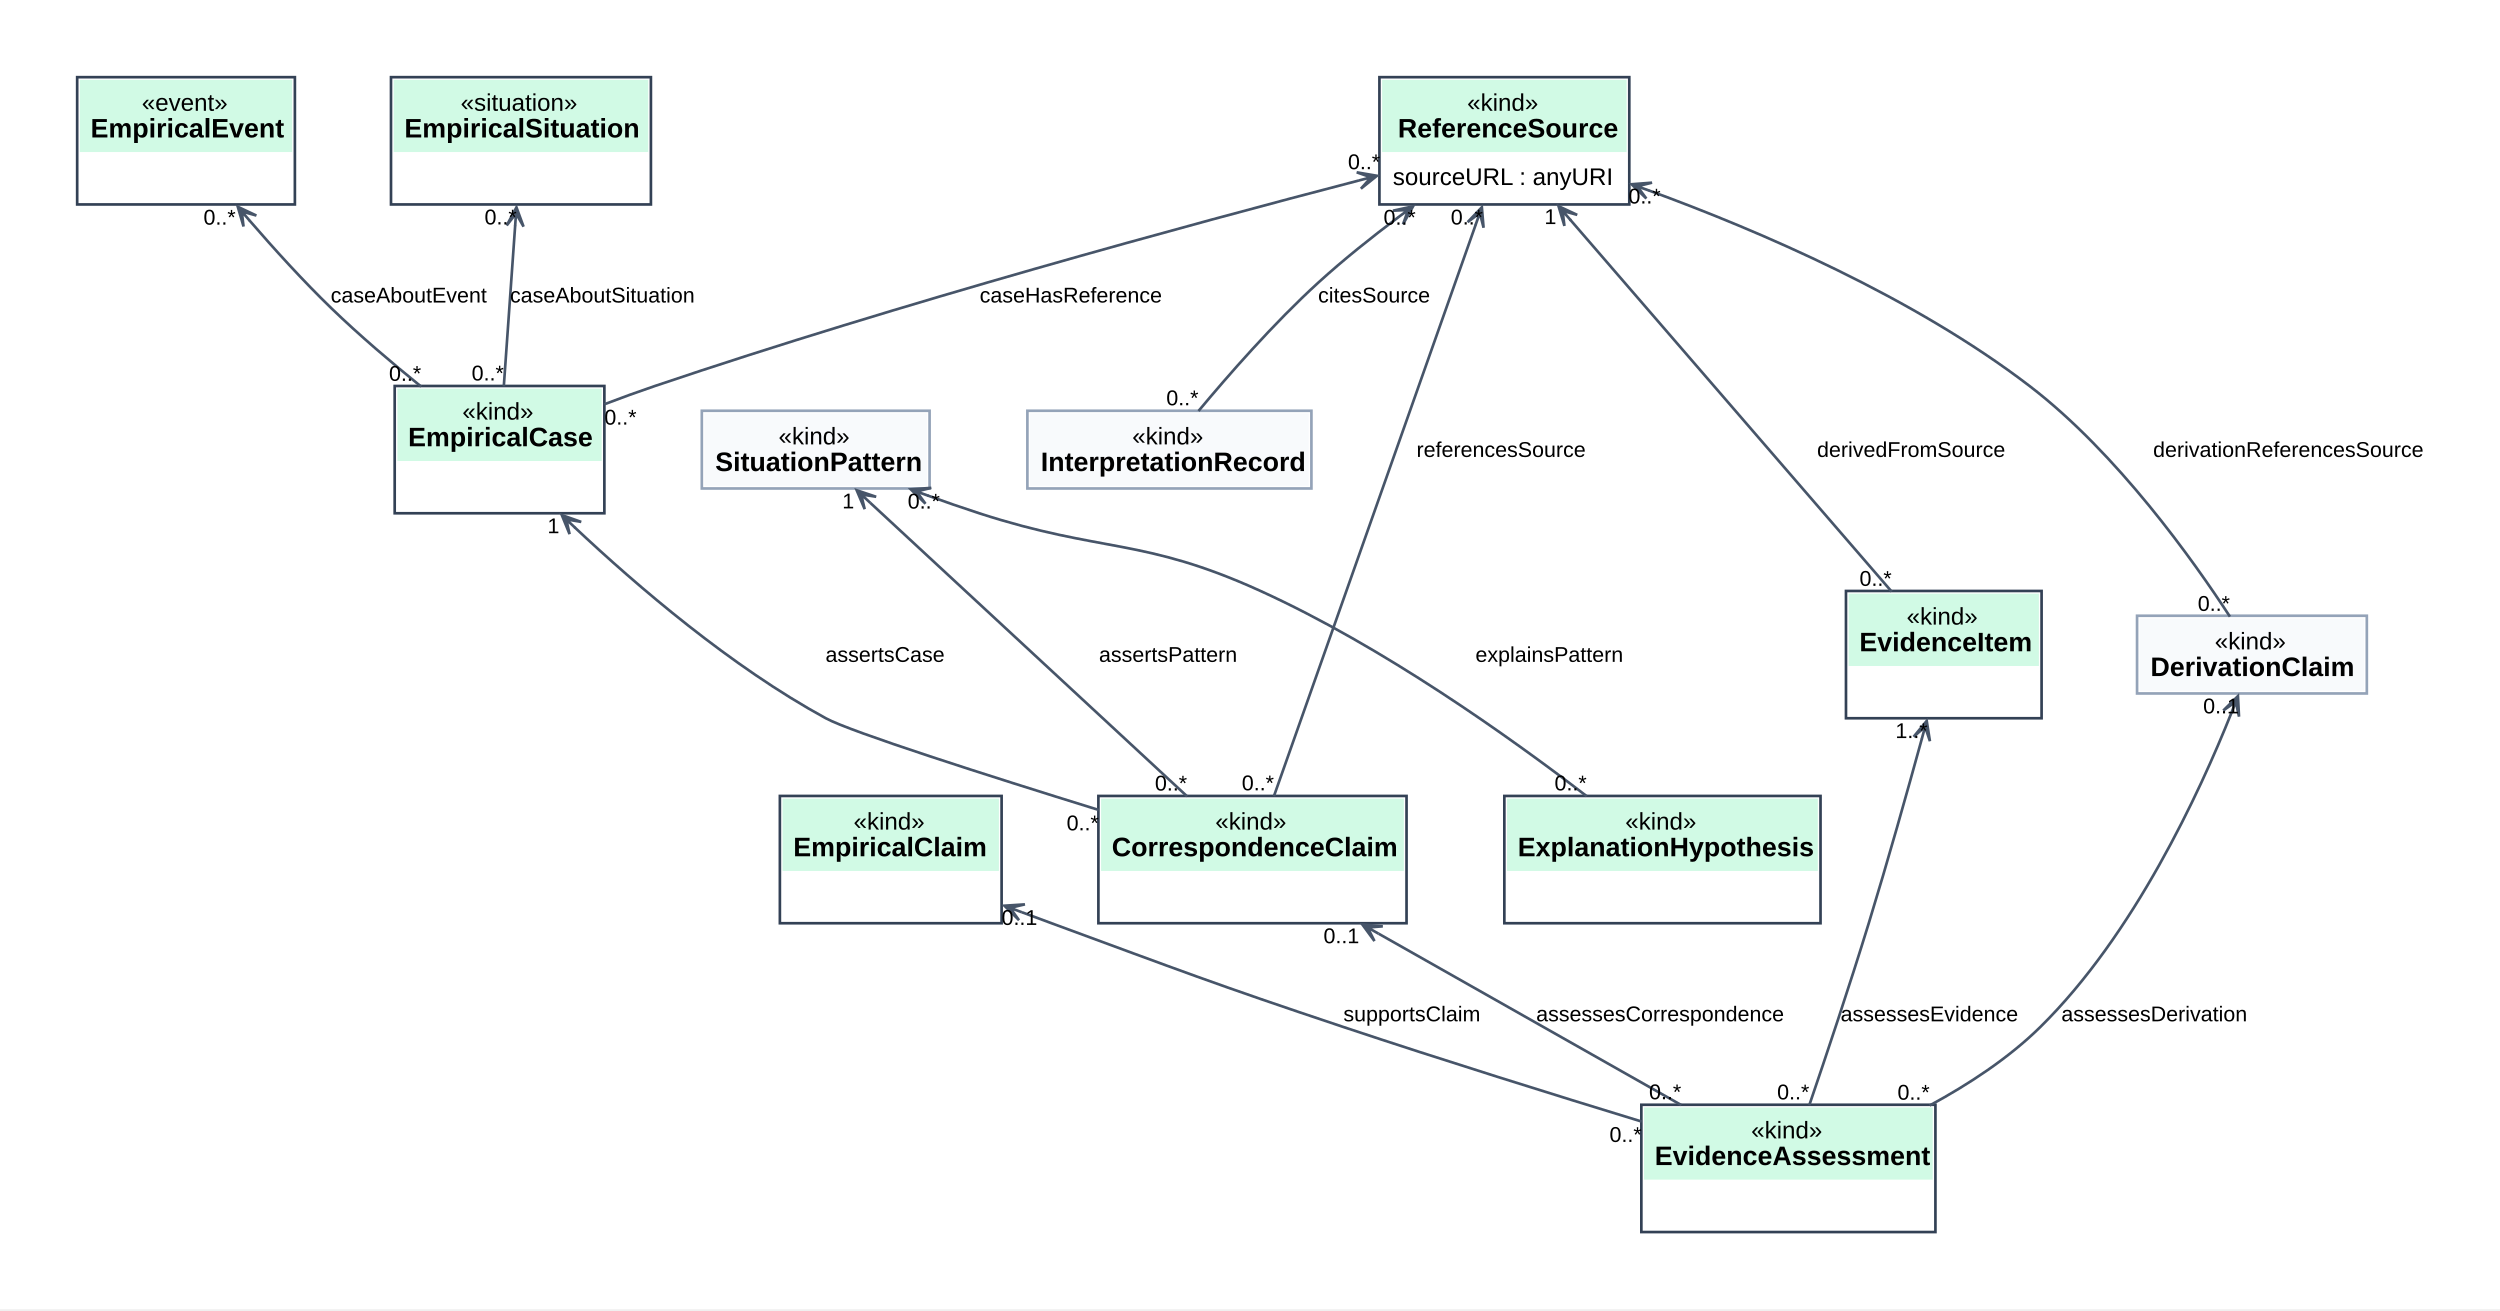
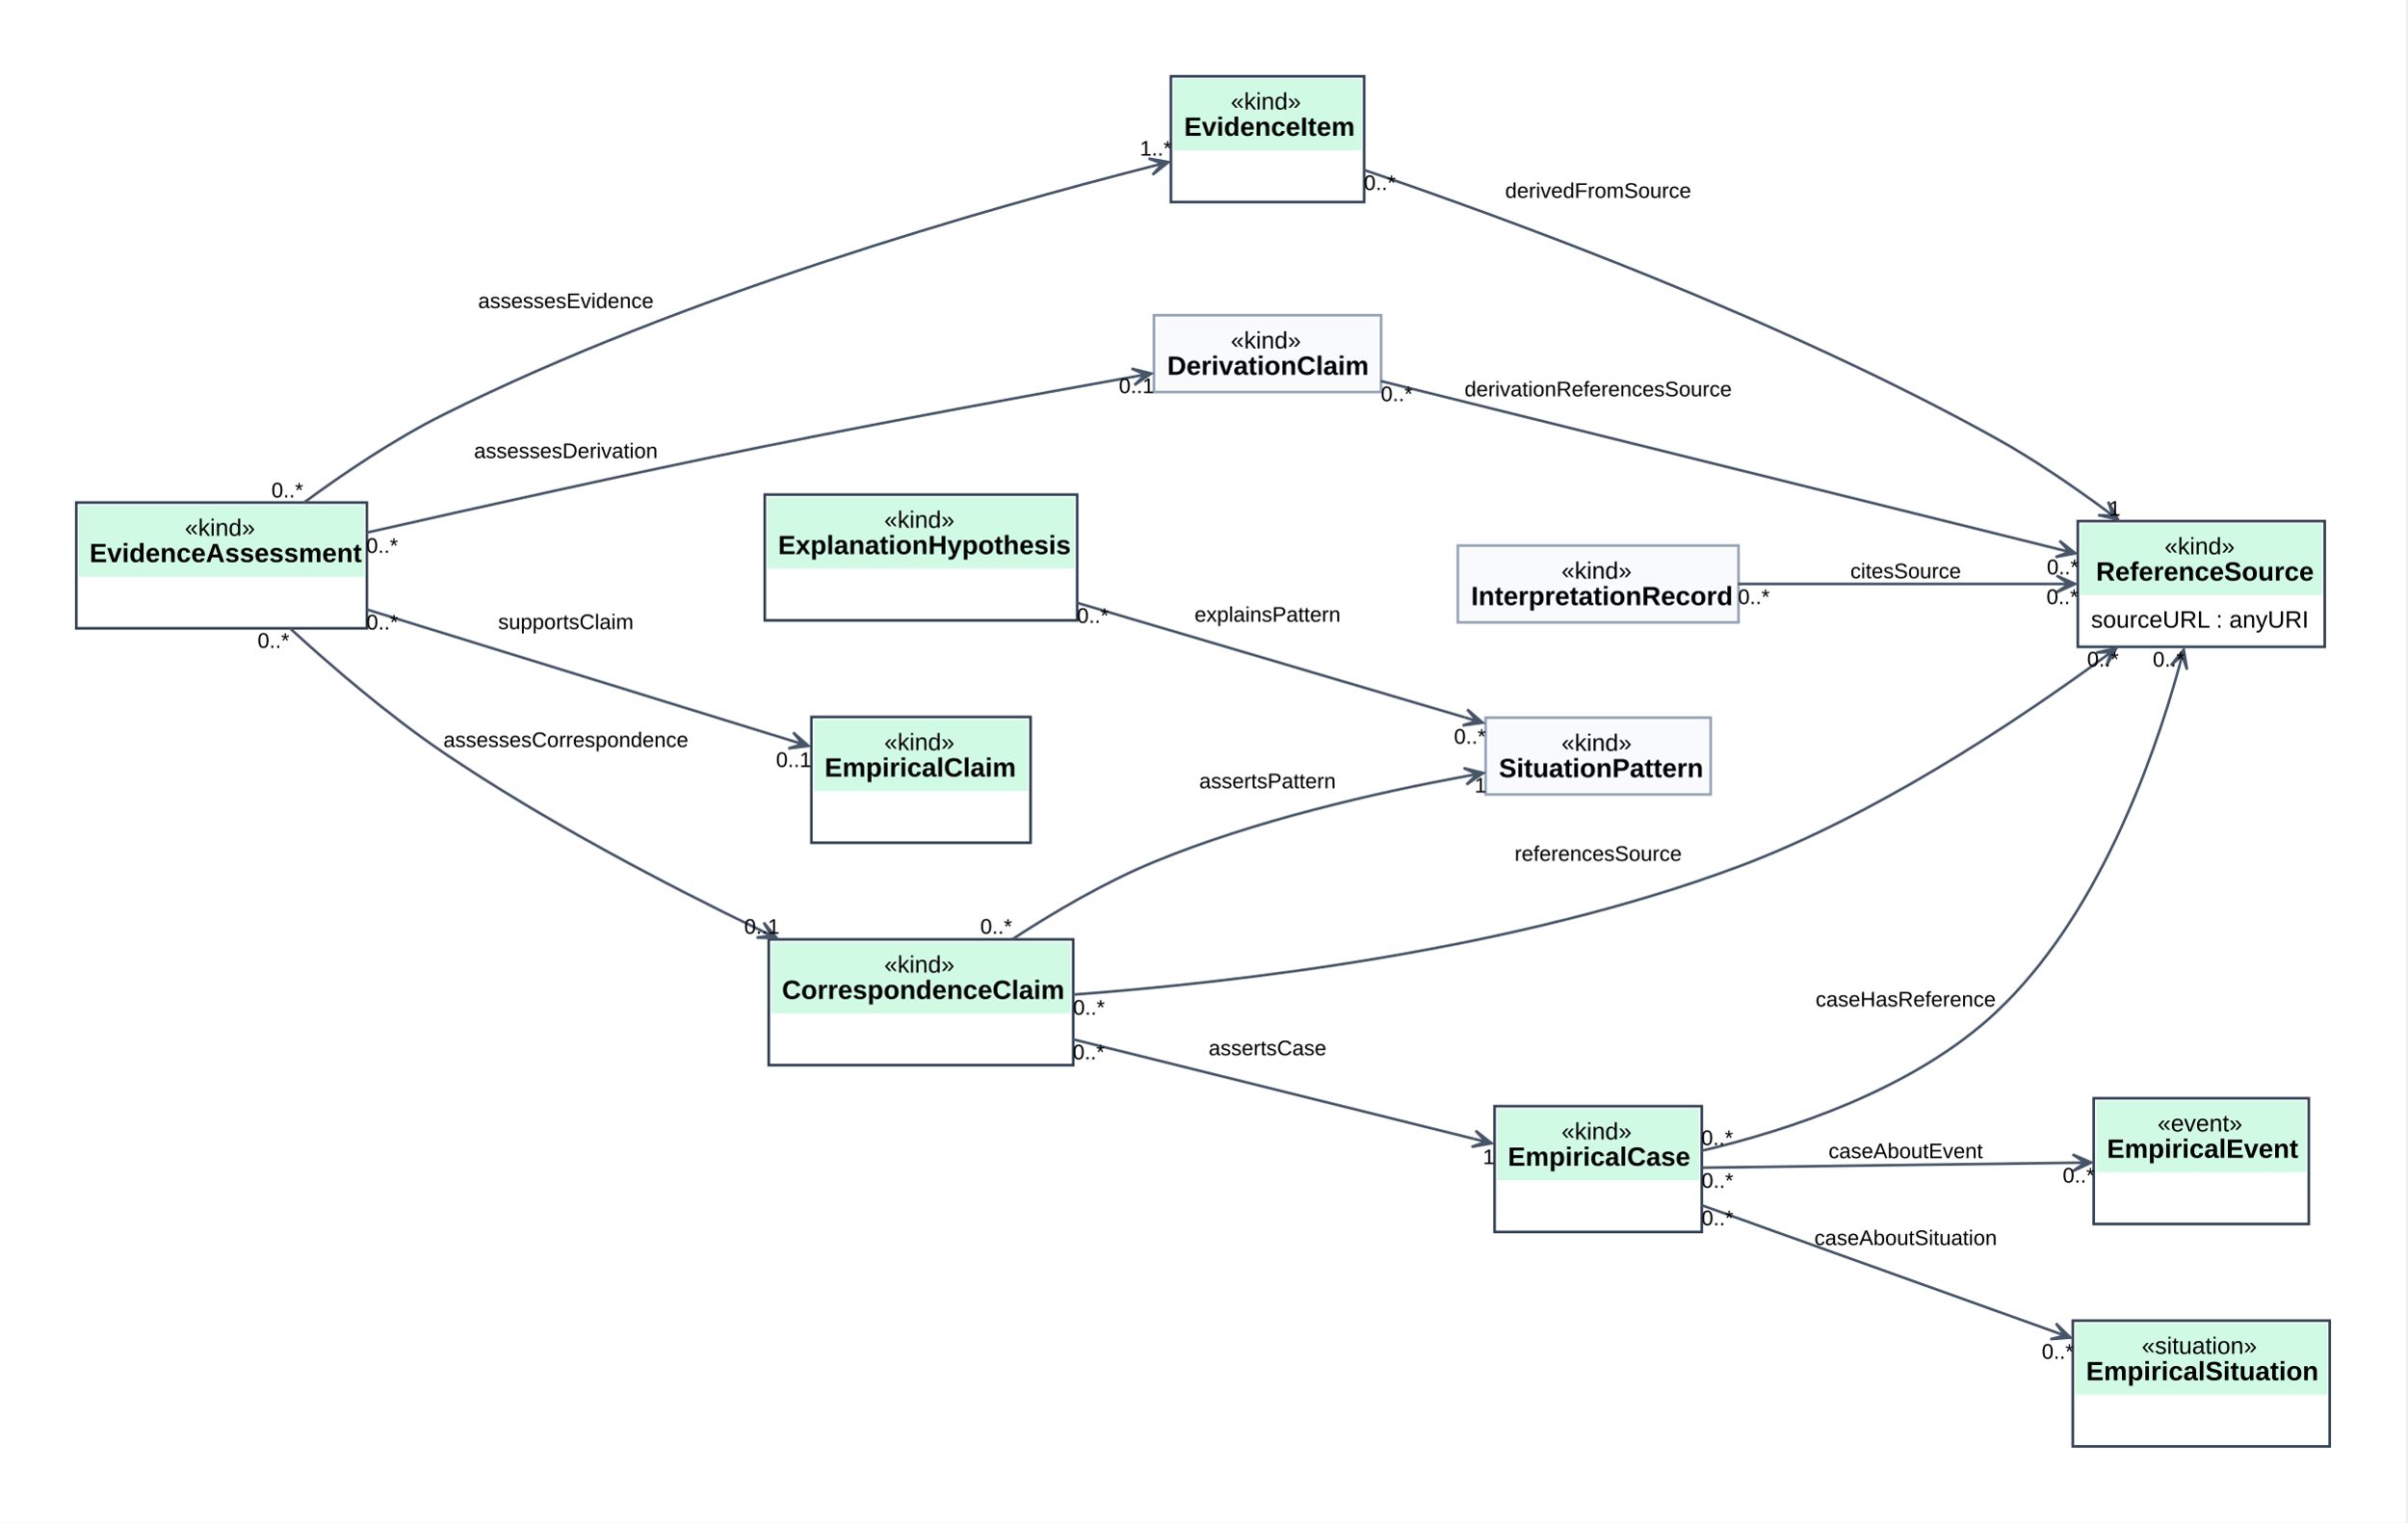
- <svg xmlns="http://www.w3.org/2000/svg" width="933pt" height="489pt" viewBox="0.00 0.00 933.00 489.00">
-   <g id="graph0" class="graph" transform="scale(1 1) rotate(0) translate(28.8 459.8)">
-     <polygon fill="white" stroke="none" points="-28.8,28.8 -28.8,-459.8 904.62,-459.8 904.62,28.8 -28.8,28.8" />
+ <svg xmlns="http://www.w3.org/2000/svg" width="909pt" height="575pt" viewBox="0.00 0.00 909.00 575.00">
+   <g id="graph0" class="graph" transform="scale(1 1) rotate(0) translate(28.8 546.3)">
+     <polygon fill="white" stroke="none" points="-28.8,28.8 -28.8,-546.3 879.8,-546.3 879.8,28.8 -28.8,28.8" />
    <g id="node1" class="node">
-       <polygon fill="none" stroke="#334155" points="118.5,-268.25 118.5,-315.75 196.75,-315.75 196.75,-268.25 118.5,-268.25" />
-       <polygon fill="#d1fae5" stroke="none" points="119.5,-287.75 119.5,-314.75 195.75,-314.75 195.75,-287.75 119.5,-287.75" />
-       <text xml:space="preserve" text-anchor="start" x="143.75" y="-303.2" font-family="Arial" font-size="9.00">«kind»</text>
-       <text xml:space="preserve" text-anchor="start" x="123.5" y="-293.25" font-family="Arial" font-weight="bold" font-size="10.00">EmpiricalCase</text>
-       <polygon fill="white" stroke="none" points="119.5,-269.25 119.5,-287.75 195.75,-287.75 195.75,-269.25 119.5,-269.25" />
-       <text xml:space="preserve" text-anchor="start" x="123.5" y="-275.5" font-family="Arial" font-size="9.00"> </text>
+       <polygon fill="none" stroke="#334155" points="535.62,-81 535.62,-128.5 613.88,-128.5 613.88,-81 535.62,-81" />
+       <polygon fill="#d1fae5" stroke="none" points="536.62,-100.5 536.62,-127.5 612.88,-127.5 612.88,-100.5 536.62,-100.5" />
+       <text xml:space="preserve" text-anchor="start" x="560.88" y="-115.95" font-family="Arial" font-size="9.00">«kind»</text>
+       <text xml:space="preserve" text-anchor="start" x="540.62" y="-106" font-family="Arial" font-weight="bold" font-size="10.00">EmpiricalCase</text>
+       <polygon fill="white" stroke="none" points="536.62,-82 536.62,-100.5 612.88,-100.5 612.88,-82 536.62,-82" />
+       <text xml:space="preserve" text-anchor="start" x="540.62" y="-88.25" font-family="Arial" font-size="9.00"> </text>
    </g>
    <g id="node3" class="node">
-       <polygon fill="none" stroke="#334155" points="486,-383.5 486,-431 579.25,-431 579.25,-383.5 486,-383.5" />
-       <polygon fill="#d1fae5" stroke="none" points="487,-403 487,-430 578.25,-430 578.25,-403 487,-403" />
-       <text xml:space="preserve" text-anchor="start" x="518.75" y="-418.45" font-family="Arial" font-size="9.00">«kind»</text>
-       <text xml:space="preserve" text-anchor="start" x="492.88" y="-408.5" font-family="Arial" font-weight="bold" font-size="10.00">ReferenceSource</text>
-       <polygon fill="white" stroke="none" points="487,-384.5 487,-403 578.25,-403 578.25,-384.5 487,-384.5" />
-       <text xml:space="preserve" text-anchor="start" x="491" y="-390.75" font-family="Arial" font-size="9.00">sourceURL : anyURI</text>
+       <polygon fill="none" stroke="#334155" points="755.88,-302 755.88,-349.5 849.12,-349.5 849.12,-302 755.88,-302" />
+       <polygon fill="#d1fae5" stroke="none" points="756.88,-321.5 756.88,-348.5 848.12,-348.5 848.12,-321.5 756.88,-321.5" />
+       <text xml:space="preserve" text-anchor="start" x="788.62" y="-336.95" font-family="Arial" font-size="9.00">«kind»</text>
+       <text xml:space="preserve" text-anchor="start" x="762.75" y="-327" font-family="Arial" font-weight="bold" font-size="10.00">ReferenceSource</text>
+       <polygon fill="white" stroke="none" points="756.88,-303 756.88,-321.5 848.12,-321.5 848.12,-303 756.88,-303" />
+       <text xml:space="preserve" text-anchor="start" x="760.88" y="-309.25" font-family="Arial" font-size="9.00">sourceURL : anyURI</text>
    </g>
    <g id="edge11" class="edge">
-       <path fill="none" stroke="#475569" d="M196.75,-308.93C203.02,-311.32 209.48,-313.67 215.62,-315.75 306.75,-346.55 414.85,-375.91 478.36,-392.45" />
-       <polygon fill="#475569" stroke="#475569" points="485.09,-394.2 477.52,-395.49 482.88,-393.62 478.31,-392.44 478.31,-392.44 478.31,-392.44 482.88,-393.62 479.1,-389.39 485.09,-394.2" />
-       <text xml:space="preserve" text-anchor="middle" x="370.83" y="-346.9" font-family="Arial" font-size="8.00">caseHasReference</text>
-       <text xml:space="preserve" text-anchor="middle" x="480.26" y="-396.65" font-family="Arial" font-size="8.00">0..*</text>
-       <text xml:space="preserve" text-anchor="middle" x="202.75" y="-301.33" font-family="Arial" font-size="8.00">0..*</text>
+       <path fill="none" stroke="#475569" d="M613.68,-111.63C646.66,-119.35 693.89,-134.82 725,-164 763.12,-199.76 784.18,-258.4 794.14,-294.38" />
+       <polygon fill="#475569" stroke="#475569" points="795.89,-300.96 791.04,-295.01 795.31,-298.76 794.09,-294.2 794.09,-294.2 794.09,-294.2 795.31,-298.76 797.13,-293.39 795.89,-300.96" />
+       <text xml:space="preserve" text-anchor="middle" x="690.88" y="-166.15" font-family="Arial" font-size="8.00">caseHasReference</text>
+       <text xml:space="preserve" text-anchor="middle" x="790.21" y="-294.54" font-family="Arial" font-size="8.00">0..*</text>
+       <text xml:space="preserve" text-anchor="middle" x="619.68" y="-113.78" font-family="Arial" font-size="8.00">0..*</text>
    </g>
    <g id="node8" class="node">
-       <polygon fill="none" stroke="#334155" points="117.12,-383.5 117.12,-431 214.12,-431 214.12,-383.5 117.12,-383.5" />
-       <polygon fill="#d1fae5" stroke="none" points="118.12,-403 118.12,-430 213.12,-430 213.12,-403 118.12,-403" />
-       <text xml:space="preserve" text-anchor="start" x="143.12" y="-418.45" font-family="Arial" font-size="9.00">«situation»</text>
-       <text xml:space="preserve" text-anchor="start" x="122.12" y="-408.5" font-family="Arial" font-weight="bold" font-size="10.00">EmpiricalSituation</text>
-       <polygon fill="white" stroke="none" points="118.12,-384.5 118.12,-403 213.12,-403 213.12,-384.5 118.12,-384.5" />
-       <text xml:space="preserve" text-anchor="start" x="122.12" y="-390.75" font-family="Arial" font-size="9.00"> </text>
+       <polygon fill="none" stroke="#334155" points="754,0 754,-47.5 851,-47.5 851,0 754,0" />
+       <polygon fill="#d1fae5" stroke="none" points="755,-19.5 755,-46.5 850,-46.5 850,-19.5 755,-19.5" />
+       <text xml:space="preserve" text-anchor="start" x="780" y="-34.95" font-family="Arial" font-size="9.00">«situation»</text>
+       <text xml:space="preserve" text-anchor="start" x="759" y="-25" font-family="Arial" font-weight="bold" font-size="10.00">EmpiricalSituation</text>
+       <polygon fill="white" stroke="none" points="755,-1 755,-19.5 850,-19.5 850,-1 755,-1" />
+       <text xml:space="preserve" text-anchor="start" x="759" y="-7.25" font-family="Arial" font-size="9.00"> </text>
    </g>
    <g id="edge1" class="edge">
-       <path fill="none" stroke="#475569" d="M159.22,-315.65C160.44,-332.85 162.12,-356.7 163.46,-375.61" />
-       <polygon fill="#475569" stroke="#475569" points="163.94,-382.43 160.31,-375.67 163.78,-380.15 163.45,-375.45 163.45,-375.45 163.45,-375.45 163.78,-380.15 166.59,-375.22 163.94,-382.43" />
-       <text xml:space="preserve" text-anchor="middle" x="195.99" y="-346.9" font-family="Arial" font-size="8.00">caseAboutSituation</text>
-       <text xml:space="preserve" text-anchor="middle" x="158.03" y="-376.04" font-family="Arial" font-size="8.00">0..*</text>
-       <text xml:space="preserve" text-anchor="middle" x="153.22" y="-317.8" font-family="Arial" font-size="8.00">0..*</text>
+       <path fill="none" stroke="#475569" d="M613.79,-91.1C650.23,-78.03 705.59,-58.16 746.77,-43.39" />
+       <polygon fill="#475569" stroke="#475569" points="753.13,-41.1 747.61,-46.43 750.99,-41.87 746.55,-43.47 746.55,-43.47 746.55,-43.47 750.99,-41.87 745.48,-40.5 753.13,-41.1" />
+       <text xml:space="preserve" text-anchor="middle" x="690.88" y="-76.04" font-family="Arial" font-size="8.00">caseAboutSituation</text>
+       <text xml:space="preserve" text-anchor="middle" x="748.28" y="-33.09" font-family="Arial" font-size="8.00">0..*</text>
+       <text xml:space="preserve" text-anchor="middle" x="619.79" y="-83.5" font-family="Arial" font-size="8.00">0..*</text>
    </g>
    <g id="node9" class="node">
-       <polygon fill="none" stroke="#334155" points="0,-383.5 0,-431 81.25,-431 81.25,-383.5 0,-383.5" />
-       <polygon fill="#d1fae5" stroke="none" points="1,-403 1,-430 80.25,-430 80.25,-403 1,-403" />
-       <text xml:space="preserve" text-anchor="start" x="24.12" y="-418.45" font-family="Arial" font-size="9.00">«event»</text>
-       <text xml:space="preserve" text-anchor="start" x="5" y="-408.5" font-family="Arial" font-weight="bold" font-size="10.00">EmpiricalEvent</text>
-       <polygon fill="white" stroke="none" points="1,-384.5 1,-403 80.25,-403 80.25,-384.5 1,-384.5" />
-       <text xml:space="preserve" text-anchor="start" x="5" y="-390.75" font-family="Arial" font-size="9.00"> </text>
+       <polygon fill="none" stroke="#334155" points="761.88,-84 761.88,-131.5 843.12,-131.5 843.12,-84 761.88,-84" />
+       <polygon fill="#d1fae5" stroke="none" points="762.88,-103.5 762.88,-130.5 842.12,-130.5 842.12,-103.5 762.88,-103.5" />
+       <text xml:space="preserve" text-anchor="start" x="786" y="-118.95" font-family="Arial" font-size="9.00">«event»</text>
+       <text xml:space="preserve" text-anchor="start" x="766.88" y="-109" font-family="Arial" font-weight="bold" font-size="10.00">EmpiricalEvent</text>
+       <polygon fill="white" stroke="none" points="762.88,-85 762.88,-103.5 842.12,-103.5 842.12,-85 762.88,-85" />
+       <text xml:space="preserve" text-anchor="start" x="766.88" y="-91.25" font-family="Arial" font-size="9.00"> </text>
    </g>
    <g id="edge2" class="edge">
-       <path fill="none" stroke="#475569" d="M128.38,-315.52C117.53,-324.29 105.33,-334.64 94.88,-344.75 84.35,-354.93 73.53,-366.85 64.35,-377.48" />
-       <polygon fill="#475569" stroke="#475569" points="59.94,-382.63 62.09,-375.27 61.42,-380.9 64.49,-377.31 64.49,-377.31 64.49,-377.31 61.42,-380.9 66.88,-379.36 59.94,-382.63" />
-       <text xml:space="preserve" text-anchor="middle" x="123.75" y="-346.9" font-family="Arial" font-size="8.00">caseAboutEvent</text>
-       <text xml:space="preserve" text-anchor="middle" x="53.15" y="-375.96" font-family="Arial" font-size="8.00">0..*</text>
-       <text xml:space="preserve" text-anchor="middle" x="122.38" y="-317.67" font-family="Arial" font-size="8.00">0..*</text>
+       <path fill="none" stroke="#475569" d="M613.79,-105.26C652.43,-105.77 712.36,-106.57 754.08,-107.12" />
+       <polygon fill="#475569" stroke="#475569" points="760.95,-107.21 753.91,-110.27 758.67,-107.18 753.95,-107.12 753.95,-107.12 753.95,-107.12 758.67,-107.18 753.99,-103.97 760.95,-107.21" />
+       <text xml:space="preserve" text-anchor="middle" x="690.88" y="-108.84" font-family="Arial" font-size="8.00">caseAboutEvent</text>
+       <text xml:space="preserve" text-anchor="middle" x="756.17" y="-99.63" font-family="Arial" font-size="8.00">0..*</text>
+       <text xml:space="preserve" text-anchor="middle" x="619.79" y="-97.66" font-family="Arial" font-size="8.00">0..*</text>
    </g>
    <g id="node2" class="node">
-       <polygon fill="none" stroke="#334155" points="262.25,-115.25 262.25,-162.75 345,-162.75 345,-115.25 262.25,-115.25" />
-       <polygon fill="#d1fae5" stroke="none" points="263.25,-134.75 263.25,-161.75 344,-161.75 344,-134.75 263.25,-134.75" />
-       <text xml:space="preserve" text-anchor="start" x="289.75" y="-150.2" font-family="Arial" font-size="9.00">«kind»</text>
-       <text xml:space="preserve" text-anchor="start" x="267.25" y="-140.25" font-family="Arial" font-weight="bold" font-size="10.00">EmpiricalClaim</text>
-       <polygon fill="white" stroke="none" points="263.25,-116.25 263.25,-134.75 344,-134.75 344,-116.25 263.25,-116.25" />
-       <text xml:space="preserve" text-anchor="start" x="267.25" y="-122.5" font-family="Arial" font-size="9.00"> </text>
+       <polygon fill="none" stroke="#334155" points="277.62,-228 277.62,-275.5 360.38,-275.5 360.38,-228 277.62,-228" />
+       <polygon fill="#d1fae5" stroke="none" points="278.62,-247.5 278.62,-274.5 359.38,-274.5 359.38,-247.5 278.62,-247.5" />
+       <text xml:space="preserve" text-anchor="start" x="305.12" y="-262.95" font-family="Arial" font-size="9.00">«kind»</text>
+       <text xml:space="preserve" text-anchor="start" x="282.62" y="-253" font-family="Arial" font-weight="bold" font-size="10.00">EmpiricalClaim</text>
+       <polygon fill="white" stroke="none" points="278.62,-229 278.62,-247.5 359.38,-247.5 359.38,-229 278.62,-229" />
+       <text xml:space="preserve" text-anchor="start" x="282.62" y="-235.25" font-family="Arial" font-size="9.00"> </text>
    </g>
    <g id="node4" class="node">
-       <polygon fill="none" stroke="#334155" points="660.12,-191.75 660.12,-239.25 733.12,-239.25 733.12,-191.75 660.12,-191.75" />
-       <polygon fill="#d1fae5" stroke="none" points="661.12,-211.25 661.12,-238.25 732.12,-238.25 732.12,-211.25 661.12,-211.25" />
-       <text xml:space="preserve" text-anchor="start" x="682.75" y="-226.7" font-family="Arial" font-size="9.00">«kind»</text>
-       <text xml:space="preserve" text-anchor="start" x="665.12" y="-216.75" font-family="Arial" font-weight="bold" font-size="10.00">EvidenceItem</text>
-       <polygon fill="white" stroke="none" points="661.12,-192.75 661.12,-211.25 732.12,-211.25 732.12,-192.75 661.12,-192.75" />
-       <text xml:space="preserve" text-anchor="start" x="665.12" y="-199" font-family="Arial" font-size="9.00"> </text>
+       <polygon fill="none" stroke="#334155" points="413.38,-470 413.38,-517.5 486.38,-517.5 486.38,-470 413.38,-470" />
+       <polygon fill="#d1fae5" stroke="none" points="414.38,-489.5 414.38,-516.5 485.38,-516.5 485.38,-489.5 414.38,-489.5" />
+       <text xml:space="preserve" text-anchor="start" x="436" y="-504.95" font-family="Arial" font-size="9.00">«kind»</text>
+       <text xml:space="preserve" text-anchor="start" x="418.38" y="-495" font-family="Arial" font-weight="bold" font-size="10.00">EvidenceItem</text>
+       <polygon fill="white" stroke="none" points="414.38,-471 414.38,-489.5 485.38,-489.5 485.38,-471 414.38,-471" />
+       <text xml:space="preserve" text-anchor="start" x="418.38" y="-477.25" font-family="Arial" font-size="9.00"> </text>
    </g>
    <g id="edge5" class="edge">
-       <path fill="none" stroke="#475569" d="M677.17,-239.01C647.21,-273.68 589.82,-340.07 557.09,-377.94" />
-       <polygon fill="#475569" stroke="#475569" points="552.85,-382.85 555.05,-375.49 554.35,-381.12 557.43,-377.55 557.43,-377.55 557.43,-377.55 554.35,-381.12 559.81,-379.61 552.85,-382.85" />
-       <text xml:space="preserve" text-anchor="middle" x="684.44" y="-289.27" font-family="Arial" font-size="8.00">derivedFromSource</text>
-       <text xml:space="preserve" text-anchor="middle" x="549.81" y="-376.17" font-family="Arial" font-size="8.00">1</text>
-       <text xml:space="preserve" text-anchor="middle" x="671.17" y="-241.16" font-family="Arial" font-size="8.00">0..*</text>
+       <path fill="none" stroke="#475569" d="M486.26,-482.14C539.67,-463.96 643.33,-426.13 725,-380.75 738.88,-373.04 753.23,-363.26 765.71,-354.1" />
+       <polygon fill="#475569" stroke="#475569" points="771.07,-350.11 767.34,-356.82 769.24,-351.47 765.45,-354.29 765.45,-354.29 765.45,-354.29 769.24,-351.47 763.57,-351.77 771.07,-350.11" />
+       <text xml:space="preserve" text-anchor="middle" x="574.75" y="-471.58" font-family="Arial" font-size="8.00">derivedFromSource</text>
+       <text xml:space="preserve" text-anchor="middle" x="769.8" y="-351.53" font-family="Arial" font-size="8.00">1</text>
+       <text xml:space="preserve" text-anchor="middle" x="492.26" y="-474.54" font-family="Arial" font-size="8.00">0..*</text>
    </g>
    <g id="node5" class="node">
-       <polygon fill="none" stroke="#334155" points="381.12,-115.25 381.12,-162.75 496.12,-162.75 496.12,-115.25 381.12,-115.25" />
-       <polygon fill="#d1fae5" stroke="none" points="382.12,-134.75 382.12,-161.75 495.12,-161.75 495.12,-134.75 382.12,-134.75" />
-       <text xml:space="preserve" text-anchor="start" x="424.75" y="-150.2" font-family="Arial" font-size="9.00">«kind»</text>
-       <text xml:space="preserve" text-anchor="start" x="386.12" y="-140.25" font-family="Arial" font-weight="bold" font-size="10.00">CorrespondenceClaim</text>
-       <polygon fill="white" stroke="none" points="382.12,-116.25 382.12,-134.75 495.12,-134.75 495.12,-116.25 382.12,-116.25" />
-       <text xml:space="preserve" text-anchor="start" x="386.12" y="-122.5" font-family="Arial" font-size="9.00"> </text>
+       <polygon fill="none" stroke="#334155" points="261.5,-144 261.5,-191.5 376.5,-191.5 376.5,-144 261.5,-144" />
+       <polygon fill="#d1fae5" stroke="none" points="262.5,-163.5 262.5,-190.5 375.5,-190.5 375.5,-163.5 262.5,-163.5" />
+       <text xml:space="preserve" text-anchor="start" x="305.12" y="-178.95" font-family="Arial" font-size="9.00">«kind»</text>
+       <text xml:space="preserve" text-anchor="start" x="266.5" y="-169" font-family="Arial" font-weight="bold" font-size="10.00">CorrespondenceClaim</text>
+       <polygon fill="white" stroke="none" points="262.5,-145 262.5,-163.5 375.5,-163.5 375.5,-145 262.5,-145" />
+       <text xml:space="preserve" text-anchor="start" x="266.5" y="-151.25" font-family="Arial" font-size="9.00"> </text>
    </g>
    <g id="edge4" class="edge">
-       <path fill="none" stroke="#475569" d="M381.27,-157.51C339.52,-170.44 288.72,-186.65 279.38,-191.75 244.06,-211 209.02,-241.02 185.66,-263" />
-       <polygon fill="#475569" stroke="#475569" points="180.87,-267.57 183.77,-260.46 182.52,-265.99 185.94,-262.74 185.94,-262.74 185.94,-262.74 182.52,-265.99 188.11,-265.02 180.87,-267.57" />
-       <text xml:space="preserve" text-anchor="middle" x="301.5" y="-212.78" font-family="Arial" font-size="8.00">assertsCase</text>
-       <text xml:space="preserve" text-anchor="middle" x="177.74" y="-260.81" font-family="Arial" font-size="8.00">1</text>
-       <text xml:space="preserve" text-anchor="middle" x="375.27" y="-149.91" font-family="Arial" font-size="8.00">0..*</text>
+       <path fill="none" stroke="#475569" d="M376.32,-153.77C421.86,-142.46 485.18,-126.74 527.72,-116.18" />
+       <polygon fill="#475569" stroke="#475569" points="534.49,-114.5 528.46,-119.24 532.28,-115.05 527.7,-116.18 527.7,-116.18 527.7,-116.18 532.28,-115.05 526.94,-113.13 534.49,-114.5" />
+       <text xml:space="preserve" text-anchor="middle" x="449.88" y="-147.72" font-family="Arial" font-size="8.00">assertsCase</text>
+       <text xml:space="preserve" text-anchor="middle" x="533.43" y="-106.6" font-family="Arial" font-size="8.00">1</text>
+       <text xml:space="preserve" text-anchor="middle" x="382.32" y="-146.17" font-family="Arial" font-size="8.00">0..*</text>
    </g>
    <g id="edge10" class="edge">
-       <path fill="none" stroke="#475569" d="M446.64,-162.7C463.57,-210.64 502.96,-322.23 521.98,-376.09" />
-       <polygon fill="#475569" stroke="#475569" points="524.23,-382.46 518.92,-376.91 523.47,-380.31 521.89,-375.86 521.89,-375.86 521.89,-375.86 523.47,-380.31 524.87,-374.81 524.23,-382.46" />
-       <text xml:space="preserve" text-anchor="middle" x="531.41" y="-289.27" font-family="Arial" font-size="8.00">referencesSource</text>
-       <text xml:space="preserve" text-anchor="middle" x="518.63" y="-376.01" font-family="Arial" font-size="8.00">0..*</text>
-       <text xml:space="preserve" text-anchor="middle" x="440.64" y="-164.85" font-family="Arial" font-size="8.00">0..*</text>
+       <path fill="none" stroke="#475569" d="M376.43,-170.64C439.45,-175.34 543.66,-187.54 627.75,-219 678.73,-238.07 731.15,-272.74 764.89,-297.39" />
+       <polygon fill="#475569" stroke="#475569" points="770.4,-301.46 762.9,-299.84 768.56,-300.1 764.77,-297.3 764.77,-297.3 764.77,-297.3 768.56,-300.1 766.63,-294.77 770.4,-301.46" />
+       <text xml:space="preserve" text-anchor="middle" x="574.75" y="-221.15" font-family="Arial" font-size="8.00">referencesSource</text>
+       <text xml:space="preserve" text-anchor="middle" x="765.38" y="-294.58" font-family="Arial" font-size="8.00">0..*</text>
+       <text xml:space="preserve" text-anchor="middle" x="382.43" y="-163.04" font-family="Arial" font-size="8.00">0..*</text>
    </g>
    <g id="node12" class="node">
-       <polygon fill="none" stroke="#94a3b8" points="233.12,-277.5 233.12,-306.5 318.12,-306.5 318.12,-277.5 233.12,-277.5" />
-       <polygon fill="#f8fafc" stroke="none" points="234.12,-278.5 234.12,-305.5 317.12,-305.5 317.12,-278.5 234.12,-278.5" />
-       <text xml:space="preserve" text-anchor="start" x="261.75" y="-293.95" font-family="Arial" font-size="9.00">«kind»</text>
-       <text xml:space="preserve" text-anchor="start" x="238.12" y="-284" font-family="Arial" font-weight="bold" font-size="10.00">SituationPattern</text>
+       <polygon fill="none" stroke="#94a3b8" points="532.25,-246.25 532.25,-275.25 617.25,-275.25 617.25,-246.25 532.25,-246.25" />
+       <polygon fill="#f8fafc" stroke="none" points="533.25,-247.25 533.25,-274.25 616.25,-274.25 616.25,-247.25 533.25,-247.25" />
+       <text xml:space="preserve" text-anchor="start" x="560.88" y="-262.7" font-family="Arial" font-size="9.00">«kind»</text>
+       <text xml:space="preserve" text-anchor="start" x="537.25" y="-252.75" font-family="Arial" font-weight="bold" font-size="10.00">SituationPattern</text>
    </g>
    <g id="edge3" class="edge">
-       <path fill="none" stroke="#475569" d="M414.22,-162.61C382.05,-192.41 326.03,-244.31 296.01,-272.12" />
-       <polygon fill="#475569" stroke="#475569" points="290.91,-276.84 293.9,-269.78 292.58,-275.29 296.04,-272.09 296.04,-272.09 296.04,-272.09 292.58,-275.29 298.18,-274.4 290.91,-276.84" />
-       <text xml:space="preserve" text-anchor="middle" x="407.12" y="-212.78" font-family="Arial" font-size="8.00">assertsPattern</text>
-       <text xml:space="preserve" text-anchor="middle" x="287.76" y="-270.07" font-family="Arial" font-size="8.00">1</text>
-       <text xml:space="preserve" text-anchor="middle" x="408.22" y="-164.76" font-family="Arial" font-size="8.00">0..*</text>
+       <path fill="none" stroke="#475569" d="M353.4,-191.48C369.07,-201.71 388.36,-213.06 407,-220.75 445.09,-236.46 490.73,-246.88 524.63,-253.13" />
+       <polygon fill="#475569" stroke="#475569" points="531.35,-254.34 523.9,-256.2 529.1,-253.94 524.46,-253.1 524.46,-253.1 524.46,-253.1 529.1,-253.94 525.02,-250 531.35,-254.34" />
+       <text xml:space="preserve" text-anchor="middle" x="449.88" y="-248.58" font-family="Arial" font-size="8.00">assertsPattern</text>
+       <text xml:space="preserve" text-anchor="middle" x="530.3" y="-246.95" font-family="Arial" font-size="8.00">1</text>
+       <text xml:space="preserve" text-anchor="middle" x="347.4" y="-193.63" font-family="Arial" font-size="8.00">0..*</text>
    </g>
    <g id="node6" class="node">
-       <polygon fill="none" stroke="#334155" points="583.75,0 583.75,-47.5 693.5,-47.5 693.5,0 583.75,0" />
-       <polygon fill="#d1fae5" stroke="none" points="584.75,-19.5 584.75,-46.5 692.5,-46.5 692.5,-19.5 584.75,-19.5" />
-       <text xml:space="preserve" text-anchor="start" x="624.75" y="-34.95" font-family="Arial" font-size="9.00">«kind»</text>
-       <text xml:space="preserve" text-anchor="start" x="588.75" y="-25" font-family="Arial" font-weight="bold" font-size="10.00">EvidenceAssessment</text>
-       <polygon fill="white" stroke="none" points="584.75,-1 584.75,-19.5 692.5,-19.5 692.5,-1 584.75,-1" />
-       <text xml:space="preserve" text-anchor="start" x="588.75" y="-7.25" font-family="Arial" font-size="9.00"> </text>
+       <polygon fill="none" stroke="#334155" points="0,-309 0,-356.5 109.75,-356.5 109.75,-309 0,-309" />
+       <polygon fill="#d1fae5" stroke="none" points="1,-328.5 1,-355.5 108.75,-355.5 108.75,-328.5 1,-328.5" />
+       <text xml:space="preserve" text-anchor="start" x="41" y="-343.95" font-family="Arial" font-size="9.00">«kind»</text>
+       <text xml:space="preserve" text-anchor="start" x="5" y="-334" font-family="Arial" font-weight="bold" font-size="10.00">EvidenceAssessment</text>
+       <polygon fill="white" stroke="none" points="1,-310 1,-328.5 108.75,-328.5 108.75,-310 1,-310" />
+       <text xml:space="preserve" text-anchor="start" x="5" y="-316.25" font-family="Arial" font-size="9.00"> </text>
    </g>
    <g id="edge6" class="edge">
-       <path fill="none" stroke="#475569" d="M583.87,-41.23C551.43,-51.14 509.57,-64.18 472.62,-76.5 423.85,-92.77 411.89,-97.52 363.62,-115.25 360.02,-116.57 356.31,-117.95 352.57,-119.35" />
-       <polygon fill="#475569" stroke="#475569" points="346.04,-121.79 351.49,-116.39 348.17,-120.99 352.59,-119.34 352.59,-119.34 352.59,-119.34 348.17,-120.99 353.7,-122.29 346.04,-121.79" />
-       <text xml:space="preserve" text-anchor="middle" x="498.12" y="-78.65" font-family="Arial" font-size="8.00">supportsClaim</text>
-       <text xml:space="preserve" text-anchor="middle" x="351.65" y="-114.62" font-family="Arial" font-size="8.00">0..1</text>
-       <text xml:space="preserve" text-anchor="middle" x="577.87" y="-33.63" font-family="Arial" font-size="8.00">0..*</text>
+       <path fill="none" stroke="#475569" d="M109.55,-316.16C156.7,-301.59 224.67,-280.59 270.03,-266.57" />
+       <polygon fill="#475569" stroke="#475569" points="276.51,-264.57 270.75,-269.65 274.33,-265.25 269.82,-266.64 269.82,-266.64 269.82,-266.64 274.33,-265.25 268.89,-263.63 276.51,-264.57" />
+       <text xml:space="preserve" text-anchor="middle" x="184.88" y="-308.7" font-family="Arial" font-size="8.00">supportsClaim</text>
+       <text xml:space="preserve" text-anchor="middle" x="270.92" y="-256.61" font-family="Arial" font-size="8.00">0..1</text>
+       <text xml:space="preserve" text-anchor="middle" x="115.55" y="-308.56" font-family="Arial" font-size="8.00">0..*</text>
    </g>
    <g id="edge8" class="edge">
-       <path fill="none" stroke="#475569" d="M646.43,-47.35C652.66,-65.6 661.49,-91.99 668.62,-115.25 675.68,-138.27 683.05,-164.49 688.46,-184.2" />
-       <polygon fill="#475569" stroke="#475569" points="690.25,-190.77 685.37,-184.85 689.65,-188.57 688.41,-184.02 688.41,-184.02 688.41,-184.02 689.65,-188.57 691.45,-183.19 690.25,-190.77" />
-       <text xml:space="preserve" text-anchor="middle" x="691.24" y="-78.65" font-family="Arial" font-size="8.00">assessesEvidence</text>
-       <text xml:space="preserve" text-anchor="middle" x="684.57" y="-184.35" font-family="Arial" font-size="8.00">1..*</text>
-       <text xml:space="preserve" text-anchor="middle" x="640.43" y="-49.5" font-family="Arial" font-size="8.00">0..*</text>
+       <path fill="none" stroke="#475569" d="M85.7,-356.28C100.94,-367.5 120.16,-380.47 138.75,-389.75 229.44,-435.02 344.42,-467.72 405.74,-483.37" />
+       <polygon fill="#475569" stroke="#475569" points="412.48,-485.08 404.93,-486.42 410.27,-484.52 405.7,-483.36 405.7,-483.36 405.7,-483.36 410.27,-484.52 406.47,-480.31 412.48,-485.08" />
+       <text xml:space="preserve" text-anchor="middle" x="184.88" y="-429.95" font-family="Arial" font-size="8.00">assessesEvidence</text>
+       <text xml:space="preserve" text-anchor="middle" x="407.67" y="-487.53" font-family="Arial" font-size="8.00">1..*</text>
+       <text xml:space="preserve" text-anchor="middle" x="79.7" y="-358.43" font-family="Arial" font-size="8.00">0..*</text>
    </g>
    <g id="edge7" class="edge">
-       <path fill="none" stroke="#475569" d="M598.63,-47.4C566.07,-65.84 520.03,-91.91 485.69,-111.35" />
-       <polygon fill="#475569" stroke="#475569" points="479.61,-114.79 484.15,-108.6 481.59,-113.67 485.7,-111.34 485.7,-111.34 485.7,-111.34 481.59,-113.67 487.25,-114.09 479.61,-114.79" />
-       <text xml:space="preserve" text-anchor="middle" x="590.75" y="-78.65" font-family="Arial" font-size="8.00">assessesCorrespondence</text>
-       <text xml:space="preserve" text-anchor="middle" x="471.8" y="-107.79" font-family="Arial" font-size="8.00">0..1</text>
-       <text xml:space="preserve" text-anchor="middle" x="592.63" y="-49.55" font-family="Arial" font-size="8.00">0..*</text>
+       <path fill="none" stroke="#475569" d="M80.46,-309.22C96.36,-294.66 117.92,-276.11 138.75,-262 176.82,-236.21 222.77,-212.18 258.62,-194.83" />
+       <polygon fill="#475569" stroke="#475569" points="264.55,-191.98 259.61,-197.85 262.5,-192.97 258.24,-195.01 258.24,-195.01 258.24,-195.01 262.5,-192.97 256.88,-192.17 264.55,-191.98" />
+       <text xml:space="preserve" text-anchor="middle" x="184.88" y="-264.15" font-family="Arial" font-size="8.00">assessesCorrespondence</text>
+       <text xml:space="preserve" text-anchor="middle" x="258.9" y="-193.6" font-family="Arial" font-size="8.00">0..1</text>
+       <text xml:space="preserve" text-anchor="middle" x="74.46" y="-301.62" font-family="Arial" font-size="8.00">0..*</text>
    </g>
    <g id="node10" class="node">
-       <polygon fill="none" stroke="#94a3b8" points="768.75,-201 768.75,-230 854.5,-230 854.5,-201 768.75,-201" />
-       <polygon fill="#f8fafc" stroke="none" points="769.75,-202 769.75,-229 853.5,-229 853.5,-202 769.75,-202" />
-       <text xml:space="preserve" text-anchor="start" x="797.75" y="-217.45" font-family="Arial" font-size="9.00">«kind»</text>
-       <text xml:space="preserve" text-anchor="start" x="773.75" y="-207.5" font-family="Arial" font-weight="bold" font-size="10.00">DerivationClaim</text>
+       <polygon fill="none" stroke="#94a3b8" points="407,-398.25 407,-427.25 492.75,-427.25 492.75,-398.25 407,-398.25" />
+       <polygon fill="#f8fafc" stroke="none" points="408,-399.25 408,-426.25 491.75,-426.25 491.75,-399.25 408,-399.25" />
+       <text xml:space="preserve" text-anchor="start" x="436" y="-414.7" font-family="Arial" font-size="9.00">«kind»</text>
+       <text xml:space="preserve" text-anchor="start" x="412" y="-404.75" font-family="Arial" font-weight="bold" font-size="10.00">DerivationClaim</text>
    </g>
    <g id="edge14" class="edge">
-       <path fill="none" stroke="#475569" d="M691.35,-47.24C705.84,-55.08 720.8,-64.87 732.62,-76.5 767.71,-111 792.23,-164.36 803.9,-193.59" />
-       <polygon fill="#475569" stroke="#475569" points="806.4,-200.02 800.93,-194.64 805.57,-197.9 803.86,-193.5 803.86,-193.5 803.86,-193.5 805.57,-197.9 806.8,-192.36 806.4,-200.02" />
-       <text xml:space="preserve" text-anchor="middle" x="775.17" y="-78.65" font-family="Arial" font-size="8.00">assessesDerivation</text>
-       <text xml:space="preserve" text-anchor="middle" x="800.09" y="-193.56" font-family="Arial" font-size="8.00">0..1</text>
-       <text xml:space="preserve" text-anchor="middle" x="685.35" y="-49.39" font-family="Arial" font-size="8.00">0..*</text>
+       <path fill="none" stroke="#475569" d="M109.49,-345.09C150.6,-354.42 208.79,-367.36 260,-377.75 307.14,-387.31 361.12,-397.21 399.27,-404.03" />
+       <polygon fill="#475569" stroke="#475569" points="405.96,-405.22 398.52,-407.09 403.71,-404.82 399.07,-403.99 399.07,-403.99 399.07,-403.99 403.71,-404.82 399.62,-400.89 405.96,-405.22" />
+       <text xml:space="preserve" text-anchor="middle" x="184.88" y="-373.3" font-family="Arial" font-size="8.00">assessesDerivation</text>
+       <text xml:space="preserve" text-anchor="middle" x="400.41" y="-397.84" font-family="Arial" font-size="8.00">0..1</text>
+       <text xml:space="preserve" text-anchor="middle" x="115.49" y="-337.49" font-family="Arial" font-size="8.00">0..*</text>
    </g>
    <g id="node7" class="node">
-       <polygon fill="none" stroke="#334155" points="532.62,-115.25 532.62,-162.75 650.62,-162.75 650.62,-115.25 532.62,-115.25" />
-       <polygon fill="#d1fae5" stroke="none" points="533.62,-134.75 533.62,-161.75 649.62,-161.75 649.62,-134.75 533.62,-134.75" />
-       <text xml:space="preserve" text-anchor="start" x="577.75" y="-150.2" font-family="Arial" font-size="9.00">«kind»</text>
-       <text xml:space="preserve" text-anchor="start" x="537.62" y="-140.25" font-family="Arial" font-weight="bold" font-size="10.00">ExplanationHypothesis</text>
-       <polygon fill="white" stroke="none" points="533.62,-116.25 533.62,-134.75 649.62,-134.75 649.62,-116.25 533.62,-116.25" />
-       <text xml:space="preserve" text-anchor="start" x="537.62" y="-122.5" font-family="Arial" font-size="9.00"> </text>
+       <polygon fill="none" stroke="#334155" points="260,-312 260,-359.5 378,-359.5 378,-312 260,-312" />
+       <polygon fill="#d1fae5" stroke="none" points="261,-331.5 261,-358.5 377,-358.5 377,-331.5 261,-331.5" />
+       <text xml:space="preserve" text-anchor="start" x="305.12" y="-346.95" font-family="Arial" font-size="9.00">«kind»</text>
+       <text xml:space="preserve" text-anchor="start" x="265" y="-337" font-family="Arial" font-weight="bold" font-size="10.00">ExplanationHypothesis</text>
+       <polygon fill="white" stroke="none" points="261,-313 261,-331.5 377,-331.5 377,-313 261,-313" />
+       <text xml:space="preserve" text-anchor="start" x="265" y="-319.25" font-family="Arial" font-size="9.00"> </text>
    </g>
    <g id="edge12" class="edge">
-       <path fill="none" stroke="#475569" d="M563.35,-162.67C534.33,-184.96 487.1,-218.56 441.62,-239.25 397.56,-259.3 382.68,-253.33 336.62,-268.25 330.36,-270.28 323.8,-272.56 317.39,-274.88" />
-       <polygon fill="#475569" stroke="#475569" points="311.1,-277.18 316.59,-271.81 313.24,-276.39 317.68,-274.77 317.68,-274.77 317.68,-274.77 313.24,-276.39 318.76,-277.73 311.1,-277.18" />
-       <text xml:space="preserve" text-anchor="middle" x="549.4" y="-212.78" font-family="Arial" font-size="8.00">explainsPattern</text>
-       <text xml:space="preserve" text-anchor="middle" x="315.96" y="-270" font-family="Arial" font-size="8.00">0..*</text>
-       <text xml:space="preserve" text-anchor="middle" x="557.35" y="-164.82" font-family="Arial" font-size="8.00">0..*</text>
+       <path fill="none" stroke="#475569" d="M377.9,-318.64C422.15,-305.56 482.48,-287.73 524.44,-275.33" />
+       <polygon fill="#475569" stroke="#475569" points="531.14,-273.34 525.32,-278.35 528.96,-273.99 524.43,-275.33 524.43,-275.33 524.43,-275.33 528.96,-273.99 523.54,-272.31 531.14,-273.34" />
+       <text xml:space="preserve" text-anchor="middle" x="449.88" y="-311.5" font-family="Arial" font-size="8.00">explainsPattern</text>
+       <text xml:space="preserve" text-anchor="middle" x="526.31" y="-265.4" font-family="Arial" font-size="8.00">0..*</text>
+       <text xml:space="preserve" text-anchor="middle" x="383.9" y="-311.04" font-family="Arial" font-size="8.00">0..*</text>
    </g>
    <g id="edge13" class="edge">
-       <path fill="none" stroke="#475569" d="M803.41,-229.67C789.96,-250.34 761.44,-290.62 728.62,-315.75 685.34,-348.89 627.97,-373.59 586.5,-388.74" />
-       <polygon fill="#475569" stroke="#475569" points="580.09,-391.04 585.61,-385.71 582.24,-390.27 586.68,-388.67 586.68,-388.67 586.68,-388.67 582.24,-390.27 587.74,-391.63 580.09,-391.04" />
-       <text xml:space="preserve" text-anchor="middle" x="825.2" y="-289.27" font-family="Arial" font-size="8.00">derivationReferencesSource</text>
-       <text xml:space="preserve" text-anchor="middle" x="584.94" y="-383.85" font-family="Arial" font-size="8.00">0..*</text>
-       <text xml:space="preserve" text-anchor="middle" x="797.41" y="-231.82" font-family="Arial" font-size="8.00">0..*</text>
+       <path fill="none" stroke="#475569" d="M492.67,-402.39C546.43,-389.06 642.67,-365.19 725,-344.75 732.57,-342.87 740.56,-340.89 748.41,-338.94" />
+       <polygon fill="#475569" stroke="#475569" points="755.01,-337.3 748.98,-342.04 752.8,-337.85 748.22,-338.99 748.22,-338.99 748.22,-338.99 752.8,-337.85 747.46,-335.93 755.01,-337.3" />
+       <text xml:space="preserve" text-anchor="middle" x="574.75" y="-396.62" font-family="Arial" font-size="8.00">derivationReferencesSource</text>
+       <text xml:space="preserve" text-anchor="middle" x="750.19" y="-329.4" font-family="Arial" font-size="8.00">0..*</text>
+       <text xml:space="preserve" text-anchor="middle" x="498.67" y="-394.79" font-family="Arial" font-size="8.00">0..*</text>
    </g>
    <g id="node11" class="node">
-       <polygon fill="none" stroke="#94a3b8" points="354.62,-277.5 354.62,-306.5 460.62,-306.5 460.62,-277.5 354.62,-277.5" />
-       <polygon fill="#f8fafc" stroke="none" points="355.62,-278.5 355.62,-305.5 459.62,-305.5 459.62,-278.5 355.62,-278.5" />
-       <text xml:space="preserve" text-anchor="start" x="393.75" y="-293.95" font-family="Arial" font-size="9.00">«kind»</text>
-       <text xml:space="preserve" text-anchor="start" x="359.62" y="-284" font-family="Arial" font-weight="bold" font-size="10.00">InterpretationRecord</text>
+       <polygon fill="none" stroke="#94a3b8" points="521.75,-311.25 521.75,-340.25 627.75,-340.25 627.75,-311.25 521.75,-311.25" />
+       <polygon fill="#f8fafc" stroke="none" points="522.75,-312.25 522.75,-339.25 626.75,-339.25 626.75,-312.25 522.75,-312.25" />
+       <text xml:space="preserve" text-anchor="start" x="560.88" y="-327.7" font-family="Arial" font-size="9.00">«kind»</text>
+       <text xml:space="preserve" text-anchor="start" x="526.75" y="-317.75" font-family="Arial" font-weight="bold" font-size="10.00">InterpretationRecord</text>
    </g>
    <g id="edge9" class="edge">
-       <path fill="none" stroke="#475569" d="M418.47,-306.4C429.24,-319.34 446.53,-339.18 463.38,-354.5 472.57,-362.87 483.07,-371.24 493.06,-378.74" />
-       <polygon fill="#475569" stroke="#475569" points="498.56,-382.8 491.06,-381.17 496.73,-381.45 492.93,-378.64 492.93,-378.64 492.93,-378.64 496.73,-381.45 494.81,-376.11 498.56,-382.8" />
-       <text xml:space="preserve" text-anchor="middle" x="484" y="-346.9" font-family="Arial" font-size="8.00">citesSource</text>
-       <text xml:space="preserve" text-anchor="middle" x="493.54" y="-375.93" font-family="Arial" font-size="8.00">0..*</text>
-       <text xml:space="preserve" text-anchor="middle" x="412.47" y="-308.55" font-family="Arial" font-size="8.00">0..*</text>
+       <path fill="none" stroke="#475569" d="M627.54,-325.75C663.61,-325.75 711.58,-325.75 748.01,-325.75" />
+       <polygon fill="#475569" stroke="#475569" points="754.85,-325.75 747.85,-328.9 752.56,-325.75 747.85,-325.75 747.85,-325.75 747.85,-325.75 752.56,-325.75 747.85,-322.6 754.85,-325.75" />
+       <text xml:space="preserve" text-anchor="middle" x="690.88" y="-327.9" font-family="Arial" font-size="8.00">citesSource</text>
+       <text xml:space="preserve" text-anchor="middle" x="750.06" y="-318.15" font-family="Arial" font-size="8.00">0..*</text>
+       <text xml:space="preserve" text-anchor="middle" x="633.54" y="-318.15" font-family="Arial" font-size="8.00">0..*</text>
    </g>
  </g>
</svg>
